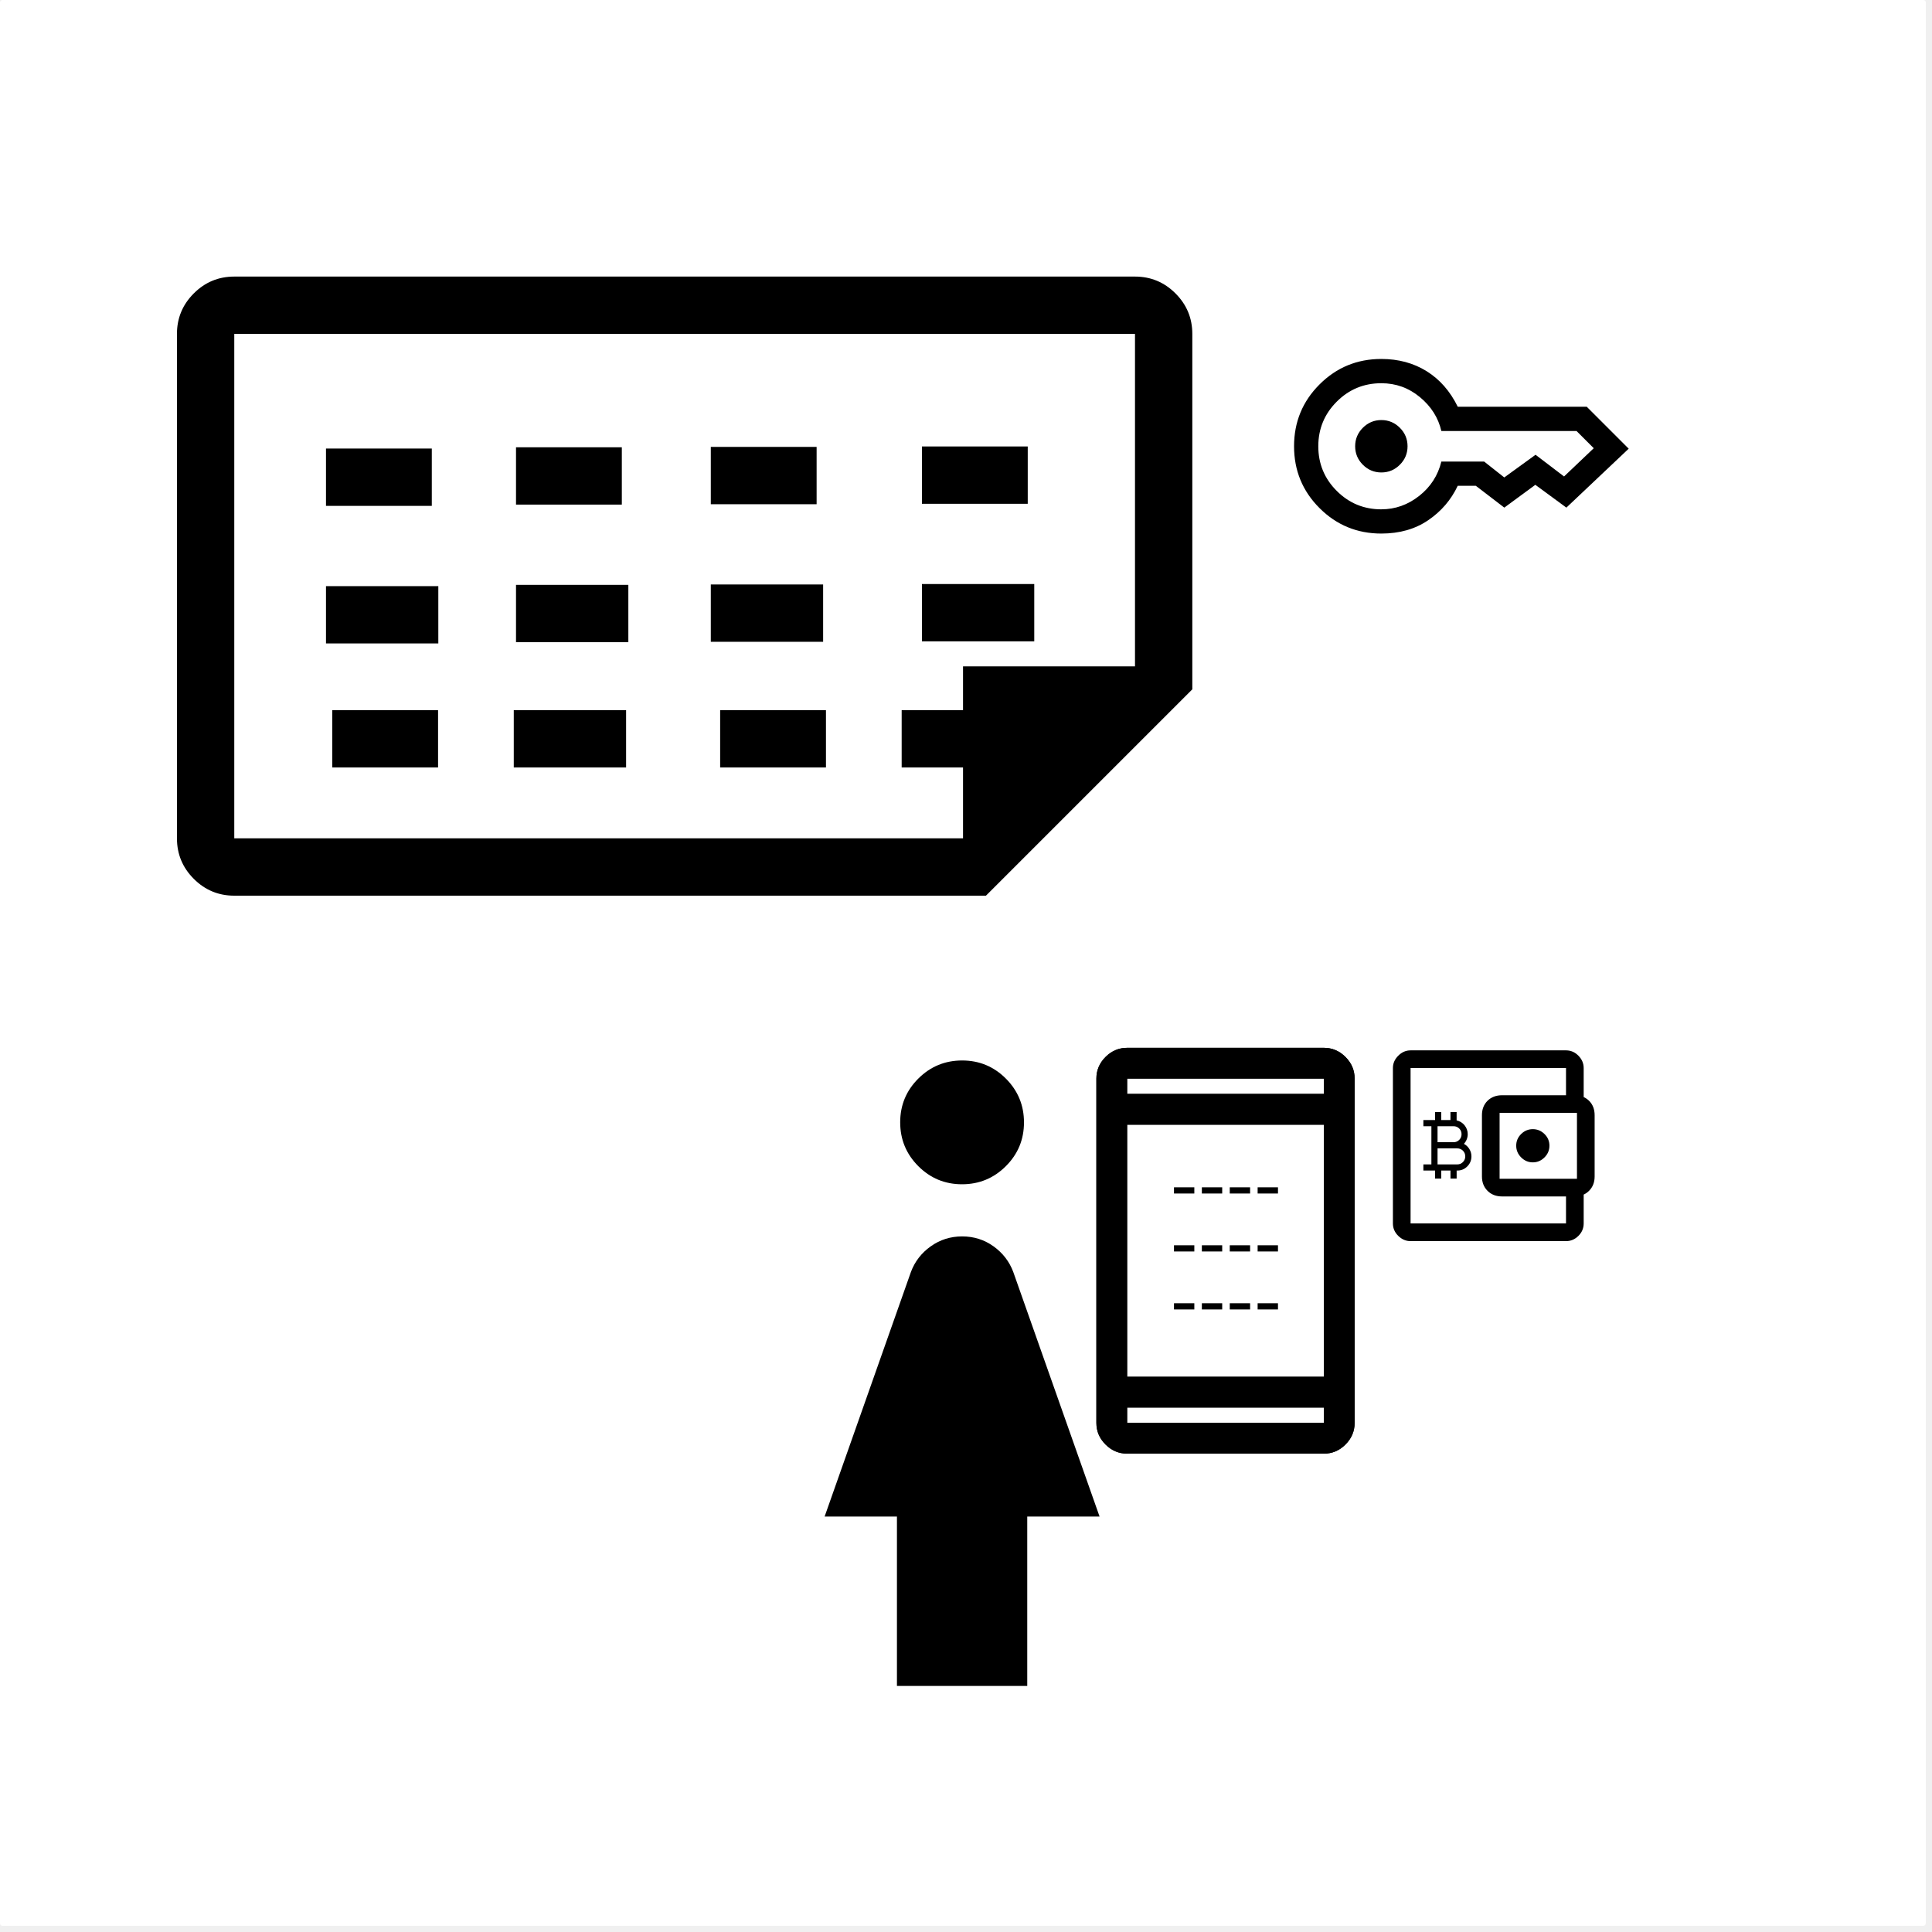
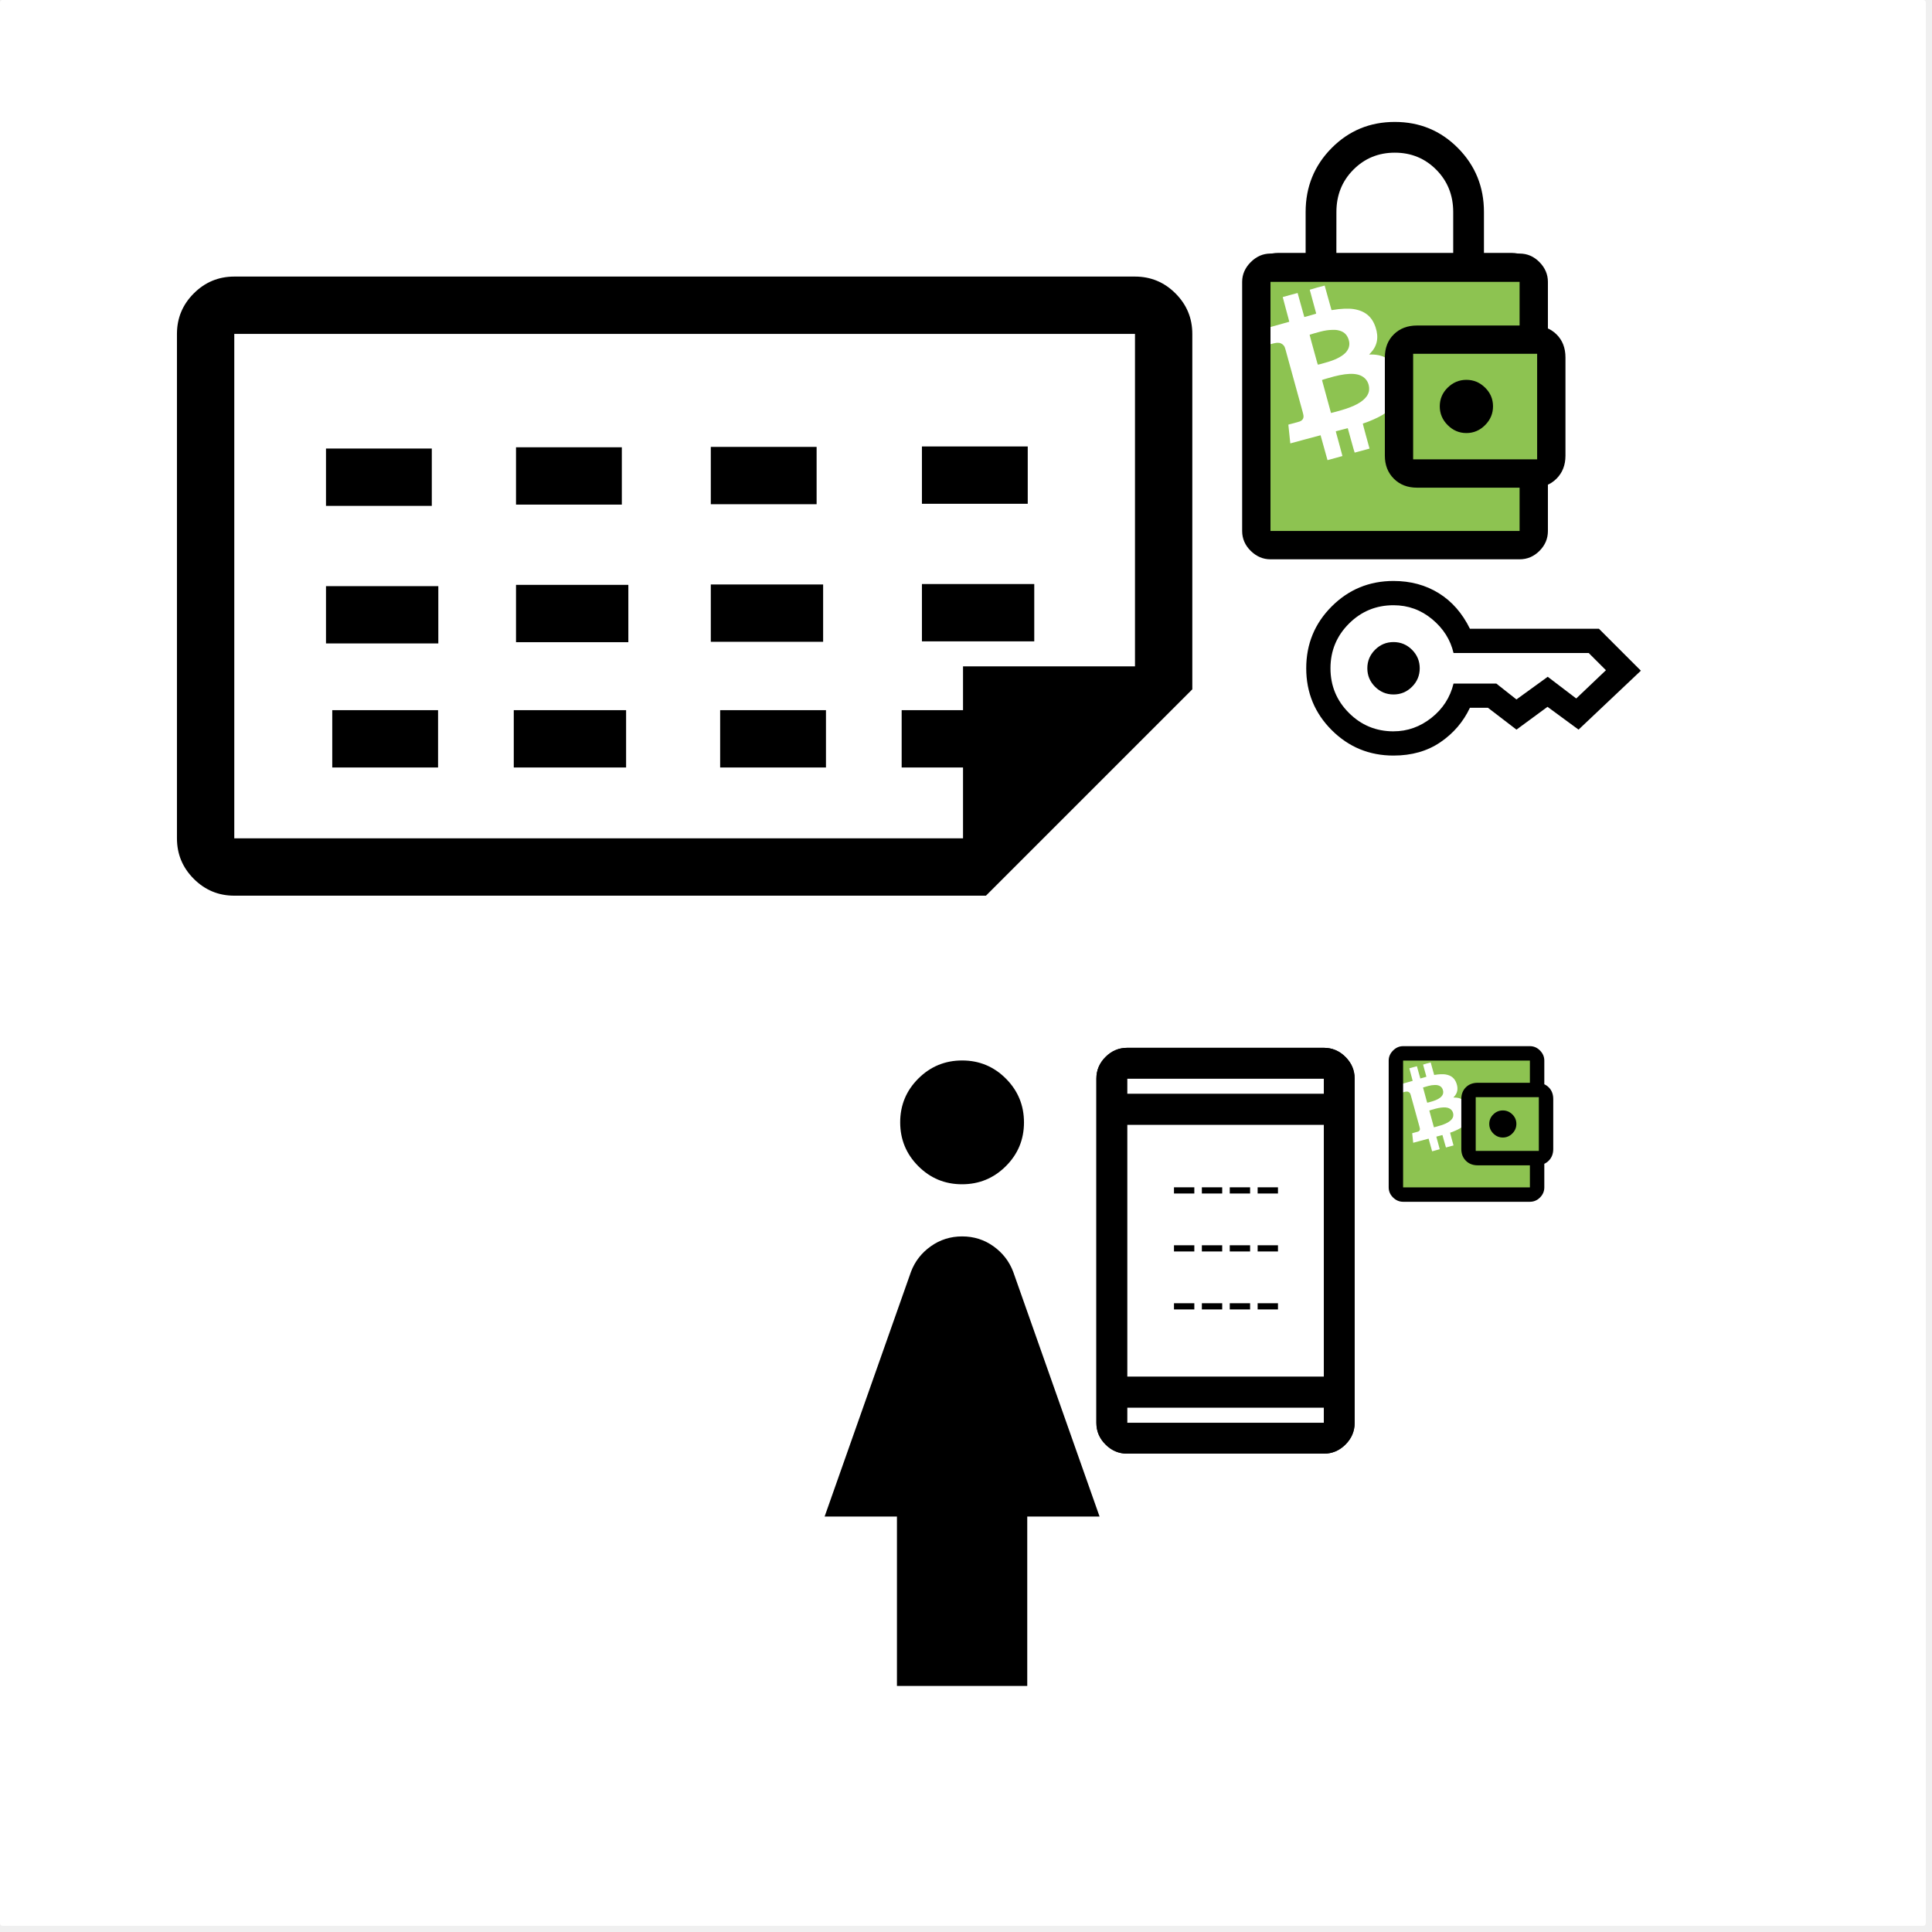
- <svg xmlns="http://www.w3.org/2000/svg" width="400" height="400" version="1.1" viewBox="0 0 105.83 105.83">
-   <rect width="105.49" height="105.49" ry=".133" fill="#fff" />
-   <path d="m52.697 64.871q-1.406 0-2.397-0.994-0.99-0.994-0.99-2.4t0.994-2.397q0.994-0.99 2.4-0.99t2.397 0.994q0.99 0.994 0.99 2.4 0 1.406-0.994 2.397-0.994 0.99-2.4 0.99zm-3.565 27.481v-9.279h-3.962l4.729-13.401q0.321-0.857 1.084-1.401 0.763-0.544 1.722-0.544 0.959 0 1.718 0.544 0.758 0.544 1.08 1.401l4.729 13.401h-3.962v9.279z" stroke-width=".054" />
-   <path d="m61.741 79.627q-0.682 0-1.183-0.501-0.501-0.501-0.501-1.183v-18.862q0-0.682 0.501-1.183 0.501-0.501 1.183-0.501h10.778q0.682 0 1.183 0.501 0.501 0.501 0.501 1.183v18.862q0 0.682-0.501 1.183-0.501 0.501-1.183 0.501zm0-2.526v0.842h10.778v-0.842zm0-1.684h10.778v-13.81h-10.778zm0-15.494h10.778v-0.842h-10.778zm0 0v-0.842zm0 17.178v0.842z" stroke-width=".025" />
-   <path d="m75.667 25.88q-0.591 0-1.013-0.422-0.422-0.422-0.422-1.013 0-0.591 0.422-1.013 0.422-0.422 1.013-0.422 0.591 0 1.013 0.422 0.422 0.422 0.422 1.013 0 0.591-0.422 1.013-0.422 0.422-1.013 0.422zm0 3.347q-1.992 0-3.387-1.395-1.395-1.395-1.395-3.387 0-1.992 1.395-3.387 1.395-1.395 3.387-1.395 1.401 0 2.481 0.671 1.079 0.671 1.704 1.946h7.066l2.298 2.298-3.414 3.228-1.7-1.249-1.7 1.249-1.561-1.196h-0.99q-0.545 1.156-1.617 1.886-1.073 0.731-2.567 0.731zm0-1.328q1.142 0 2.075-0.737 0.933-0.737 1.212-1.879h2.344l1.102 0.87 1.714-1.242 1.561 1.189 1.627-1.548-0.943-0.943h-7.405q-0.252-1.089-1.172-1.853-0.92-0.764-2.115-0.764-1.435 0-2.444 1.01-1.01 1.01-1.01 2.444 0 1.435 1.01 2.444 1.01 1.01 2.444 1.01z" stroke-width=".02" />
-   <g stroke-width=".047">
-     <path d="m12.833 45.923h39.919v-9.421h9.42v-18.213h-49.339zm0 3.14c-0.864 0-1.603-0.307-2.218-0.922-0.615-0.615-0.922-1.354-0.922-2.218v-27.633c0-0.864 0.307-1.603 0.922-2.218 0.615-0.615 1.354-0.922 2.218-0.922h49.339c0.864 0 1.603 0.307 2.218 0.922 0.615 0.615 0.922 1.354 0.922 2.218v19.469l-11.305 11.305zm5.024-13.817v-3.14h6.153v3.14zm0-7.536v-3.14h5.796v3.14zm-5.024 18.213v-27.633z" />
-     <path d="m28.266 35.177v-3.14h6.153v3.14zm0-7.536v-3.14h5.796v3.14z" />
-     <path d="m38.936 35.156v-3.14h6.153v3.14zm0-7.536v-3.14h5.796v3.14z" />
-     <path d="m50.501 35.132v-3.14h6.153v3.14zm0-7.536v-3.14h5.796v3.14z" />
-     <path d="m28.143 42.041v-3.14h6.153v3.14zm-9.943 0v-3.14h5.796v3.14z" />
-     <path d="m49.391 42.041v-3.14h6.153v3.14zm-9.943 0v-3.14h5.796v3.14z" />
+ <svg xmlns="http://www.w3.org/2000/svg" width="400" height="400" version="1.1" viewBox="0 0 105.83 105.83" id="svg5745">
+   <defs id="defs5749" />
+   <rect width="105.49" height="105.49" ry=".133" fill="#fff" id="rect5689" />
+   <path d="m52.697 64.871q-1.406 0-2.397-0.994-0.99-0.994-0.99-2.4t0.994-2.397q0.994-0.99 2.4-0.99t2.397 0.994q0.99 0.994 0.99 2.4 0 1.406-0.994 2.397-0.994 0.99-2.4 0.99zm-3.565 27.481v-9.279h-3.962l4.729-13.401q0.321-0.857 1.084-1.401 0.763-0.544 1.722-0.544 0.959 0 1.718 0.544 0.758 0.544 1.08 1.401l4.729 13.401h-3.962v9.279z" stroke-width=".054" id="path5691" />
+   <path d="m61.741 79.627q-0.682 0-1.183-0.501-0.501-0.501-0.501-1.183v-18.862q0-0.682 0.501-1.183 0.501-0.501 1.183-0.501h10.778q0.682 0 1.183 0.501 0.501 0.501 0.501 1.183v18.862q0 0.682-0.501 1.183-0.501 0.501-1.183 0.501zm0-2.526v0.842h10.778v-0.842zm0-1.684h10.778v-13.81h-10.778zm0-15.494h10.778v-0.842h-10.778zm0 0v-0.842zm0 17.178v0.842z" stroke-width=".025" id="path5693" />
+   <g stroke-width=".047" id="g5709">
+     <path d="m12.833 45.923h39.919v-9.421h9.42v-18.213h-49.339zm0 3.14c-0.864 0-1.603-0.307-2.218-0.922-0.615-0.615-0.922-1.354-0.922-2.218v-27.633c0-0.864 0.307-1.603 0.922-2.218 0.615-0.615 1.354-0.922 2.218-0.922h49.339c0.864 0 1.603 0.307 2.218 0.922 0.615 0.615 0.922 1.354 0.922 2.218v19.469l-11.305 11.305zm5.024-13.817v-3.14h6.153v3.14zm0-7.536v-3.14h5.796v3.14zm-5.024 18.213v-27.633z" id="path5697" />
+     <path d="m28.266 35.177v-3.14h6.153v3.14zm0-7.536v-3.14h5.796v3.14z" id="path5699" />
+     <path d="m38.936 35.156v-3.14h6.153v3.14zm0-7.536v-3.14h5.796v3.14z" id="path5701" />
+     <path d="m50.501 35.132v-3.14h6.153v3.14zm0-7.536v-3.14h5.796v3.14z" id="path5703" />
+     <path d="m28.143 42.041v-3.14h6.153v3.14zm-9.943 0v-3.14h5.796v3.14z" id="path5705" />
+     <path d="m49.391 42.041v-3.14h6.153v3.14zm-9.943 0v-3.14h5.796v3.14z" id="path5707" />
  </g>
-   <path d="m61.741 79.627q-0.682 0-1.183-0.501-0.501-0.501-0.501-1.183v-18.862q0-0.682 0.501-1.183 0.501-0.501 1.183-0.501h10.778q0.682 0 1.183 0.501 0.501 0.501 0.501 1.183v18.862q0 0.682-0.501 1.183-0.501 0.501-1.183 0.501zm0-2.526v0.842h10.778v-0.842zm0-1.684h10.778v-13.81h-10.778zm0-15.494h10.778v-0.842h-10.778zm0 0v-0.842zm0 17.178v0.842z" stroke-width=".025" />
-   <g transform="translate(-5.377 -.82399)">
-     <path d="m83.987 65.383v-0.439h-0.641v-0.337h0.439v-2.092h-0.439v-0.337h0.641v-0.439h0.337v0.439h0.506v-0.439h0.337v0.457q0.27 0.061 0.439 0.274 0.169 0.213 0.169 0.483 0 0.143-0.054 0.281-0.054 0.138-0.155 0.247 0.191 0.103 0.301 0.287 0.111 0.184 0.111 0.4 0 0.321-0.226 0.548-0.226 0.228-0.55 0.228h-0.034v0.439h-0.337v-0.439h-0.506v0.439zm0.135-1.991h0.877q0.184 0 0.311-0.129 0.127-0.129 0.127-0.31 0-0.184-0.127-0.311-0.127-0.127-0.311-0.127h-0.877zm0 1.215h1.08q0.184 0 0.311-0.129 0.127-0.129 0.127-0.31 0-0.184-0.127-0.311-0.127-0.127-0.311-0.127h-1.08z" stroke-width=".005" />
-     <path d="m89.341 64.495q0.368 0 0.639-0.271 0.271-0.271 0.271-0.643 0-0.373-0.271-0.639-0.271-0.266-0.639-0.266-0.368 0-0.639 0.266-0.271 0.266-0.271 0.639 0 0.372 0.271 0.643 0.271 0.271 0.639 0.271zm-6.696 2.835v0.513-8.514zm0 1.48q-0.382 0-0.675-0.288-0.293-0.288-0.293-0.68v-8.514q0-0.382 0.293-0.675 0.293-0.293 0.675-0.293h8.514q0.392 0 0.68 0.293 0.288 0.293 0.288 0.675v1.78h-0.968v-1.78h-8.514v8.514h8.514v-1.771h0.968v1.771q0 0.392-0.288 0.68-0.288 0.288-0.68 0.288zm5.012-2.448q-0.489 0-0.796-0.307-0.307-0.307-0.307-0.786v-3.357q0-0.489 0.307-0.791 0.307-0.302 0.796-0.302h3.967q0.489 0 0.796 0.302 0.307 0.302 0.307 0.791v3.357q0 0.479-0.307 0.786-0.307 0.307-0.796 0.307zm4.102-0.968v-3.609h-4.238v3.609z" stroke-width=".015" />
+   <path d="m61.741 79.627q-0.682 0-1.183-0.501-0.501-0.501-0.501-1.183v-18.862q0-0.682 0.501-1.183 0.501-0.501 1.183-0.501h10.778q0.682 0 1.183 0.501 0.501 0.501 0.501 1.183v18.862q0 0.682-0.501 1.183-0.501 0.501-1.183 0.501zm0-2.526v0.842h10.778v-0.842zm0-1.684h10.778v-13.81h-10.778zm0-15.494h10.778v-0.842h-10.778zm0 0v-0.842zm0 17.178v0.842z" stroke-width=".025" id="path5711" />
+   <g transform="translate(-.17093 -.17093)" stroke-width=".265" aria-label="---- ---- ----" id="g5743">
+     <path d="m64.479 65.209h1.114v0.339h-1.114z" id="path5719" />
+     <path d="m66.006 65.209h1.114v0.339h-1.114z" id="path5721" />
+     <path d="m67.534 65.209h1.114v0.339h-1.114z" id="path5723" />
+     <path d="m69.061 65.209h1.114v0.339h-1.114z" id="path5725" />
+     <path d="m64.479 68.384h1.114v0.339h-1.114z" id="path5727" />
+     <path d="m66.006 68.384h1.114v0.339h-1.114z" id="path5729" />
+     <path d="m67.534 68.384h1.114v0.339h-1.114z" id="path5731" />
+     <path d="m69.061 68.384h1.114v0.339h-1.114z" id="path5733" />
+     <path d="m64.479 71.559h1.114v0.339h-1.114z" id="path5735" />
+     <path d="m66.006 71.559h1.114v0.339h-1.114z" id="path5737" />
+     <path d="m67.534 71.559h1.114v0.339h-1.114z" id="path5739" />
+     <path d="m69.061 71.559h1.114v0.339h-1.114z" id="path5741" />
  </g>
-   <g transform="translate(-.17093 -.17093)" stroke-width=".265" aria-label="---- ---- ----">
-     <path d="m64.479 65.209h1.114v0.339h-1.114z" />
-     <path d="m66.006 65.209h1.114v0.339h-1.114z" />
-     <path d="m67.534 65.209h1.114v0.339h-1.114z" />
-     <path d="m69.061 65.209h1.114v0.339h-1.114z" />
-     <path d="m64.479 68.384h1.114v0.339h-1.114z" />
-     <path d="m66.006 68.384h1.114v0.339h-1.114z" />
-     <path d="m67.534 68.384h1.114v0.339h-1.114z" />
-     <path d="m69.061 68.384h1.114v0.339h-1.114z" />
-     <path d="m64.479 71.559h1.114v0.339h-1.114z" />
-     <path d="m66.006 71.559h1.114v0.339h-1.114z" />
-     <path d="m67.534 71.559h1.114v0.339h-1.114z" />
-     <path d="m69.061 71.559h1.114v0.339h-1.114z" />
+   <g transform="matrix(0.8157511,0,0,0.8157511,9.706616,9.698775)" id="g14">
+     <g transform="matrix(0.00965946,0,0,0.00965946,80.69794,59.92945)" id="g58-6">
+       <rect style="fill:#8dc351;fill-opacity:1;stroke-width:65.595;stroke-linejoin:round;stroke-dashoffset:7.35" id="rect3960" width="1000.355" height="963.94" x="116.863" y="-95.88" />
+       <g transform="matrix(0.04188,0,0,0.04188,75.616,54.993)" fill="#8dc351" id="g52-2">
+         <path d="m 7525,15989 c -349,-23 -745,-74 -1074,-139 -1411,-279 -2741,-944 -3806,-1903 -103,-94 -479,-466 -575,-572 -245,-266 -540,-648 -754,-974 -84,-128 -216,-339 -216,-346 0,-2 -17,-32 -38,-66 -48,-80 -130,-233 -220,-414 C 359,10611 82,9566 10,8445 -3,8240 -3,7750 10,7545 113,5935 655,4458 1610,3185 c 239,-319 428,-535 744,-850 286,-286 436,-420 706,-632 C 4666,442 6732,-162 8765,35 c 1734,169 3354,891 4645,2071 632,577 1156,1241 1589,2014 64,113 231,450 301,605 345,767 574,1625 659,2470 32,311 41,496 41,810 0,808 -118,1588 -356,2359 -526,1697 -1613,3186 -3064,4197 -1216,848 -2616,1332 -4135,1429 -181,11 -740,11 -920,-1 z" id="path50-9" />
+       </g>
+       <g transform="matrix(0.0610117,0,0,0.0610117,-103.8285,-229.3502)" fill="#ffffff" id="g56-1">
+         <path d="m 7751,13046 c -6,-17 -62,-222 -127,-456 -195,-713 -262,-951 -266,-956 -3,-2 -398,103 -879,234 -481,131 -875,238 -877,237 -3,-3 -112,-1041 -112,-1071 0,-17 8,-23 33,-28 75,-14 558,-147 627,-172 101,-38 181,-113 204,-193 28,-95 21,-155 -43,-390 -33,-119 -139,-504 -236,-856 -97,-352 -239,-867 -315,-1145 -76,-278 -193,-703 -260,-945 -67,-242 -142,-514 -166,-605 -25,-91 -57,-185 -72,-210 -44,-77 -110,-138 -190,-177 -67,-34 -84,-38 -171,-41 -134,-6 -233,16 -734,162 -81,23 -120,30 -122,22 -7,-20 -247,-901 -249,-910 0,-4 87,-33 194,-62 107,-30 499,-138 870,-241 371,-102 678,-189 682,-192 4,-3 -81,-323 -188,-711 -107,-388 -192,-710 -190,-715 2,-6 28,-17 57,-24 30,-8 222,-61 428,-117 206,-57 376,-103 377,-101 1,1 88,315 193,697 106,382 194,696 196,698 2,2 137,-35 302,-83 164,-48 318,-92 343,-100 35,-10 44,-17 42,-31 -2,-11 -87,-320 -188,-689 -101,-368 -184,-674 -184,-680 0,-9 858,-250 865,-243 2,2 91,322 198,711 107,389 196,710 199,712 2,3 42,-2 89,-10 416,-74 899,-94 1184,-51 672,104 1078,440 1283,1061 196,592 97,1085 -302,1499 l -73,76 h 118 c 828,0 1344,393 1564,1190 130,470 135,910 15,1273 -41,126 -137,313 -218,427 -145,205 -419,444 -699,612 -277,166 -754,378 -1083,483 -30,10 -58,20 -62,24 -4,3 71,290 166,636 96,347 185,671 198,721 l 25,91 -426,117 c -234,64 -431,116 -436,116 -6,0 -98,-318 -204,-707 -107,-390 -195,-709 -196,-710 -1,-2 -143,35 -316,81 -173,46 -329,87 -346,91 -18,3 -33,12 -33,18 0,11 16,68 259,952 71,259 128,471 126,473 -1,1 -196,56 -433,121 l -431,118 z m 442,-2762 c 928,-243 1429,-470 1733,-785 93,-98 132,-151 179,-252 54,-113 70,-186 69,-317 0,-211 -79,-419 -214,-563 -317,-339 -883,-384 -1824,-143 -226,58 -696,197 -696,207 0,4 117,433 260,953 143,520 260,948 260,951 0,10 22,5 233,-51 z M 7391,7495 c 657,-172 1015,-321 1295,-540 97,-76 161,-145 225,-243 60,-91 87,-161 107,-277 19,-113 7,-234 -39,-369 -102,-305 -310,-473 -660,-532 -82,-13 -140,-16 -298,-11 -227,6 -400,32 -681,103 -171,42 -609,170 -618,179 -4,4 126,484 431,1588 24,87 46,147 53,147 6,0 90,-20 185,-45 z" fill="#ffffff" id="path54-2" />
+       </g>
+     </g>
+     <path d="m 89.015,64.495 q 0.368,0 0.639,-0.271 0.271,-0.271 0.271,-0.643 0,-0.373 -0.271,-0.639 -0.271,-0.266 -0.639,-0.266 -0.368,0 -0.639,0.266 -0.271,0.266 -0.271,0.639 0,0.372 0.271,0.643 0.271,0.271 0.639,0.271 z m -6.696,2.835 v 0.513 -8.514 z m 0,1.48 q -0.382,0 -0.675,-0.288 -0.293,-0.288 -0.293,-0.68 v -8.514 q 0,-0.382 0.293,-0.675 0.293,-0.293 0.675,-0.293 h 8.514 q 0.392,0 0.68,0.293 0.288,0.293 0.288,0.675 v 1.78 h -0.968 v -1.78 h -8.514 v 8.514 h 8.514 v -1.771 h 0.968 v 1.771 q 0,0.392 -0.288,0.68 -0.288,0.288 -0.68,0.288 z m 5.012,-2.448 q -0.489,0 -0.796,-0.307 -0.307,-0.307 -0.307,-0.786 v -3.357 q 0,-0.489 0.307,-0.791 0.307,-0.302 0.796,-0.302 h 3.967 q 0.489,0 0.796,0.302 0.307,0.302 0.307,0.791 v 3.357 q 0,0.479 -0.307,0.786 -0.307,0.307 -0.796,0.307 z m 4.102,-0.968 v -3.609 h -4.238 v 3.609 z" stroke-width="0.015" id="path12" />
  </g>
+   <path d="m 73.203,13.854 h 6.4 v -2.24 c 0,-0.921 -0.309,-1.692 -0.926,-2.316 -0.618,-0.623 -1.375,-0.935 -2.273,-0.935 -0.898,0 -1.656,0.312 -2.273,0.935 -0.618,0.623 -0.926,1.395 -0.926,2.316 z m 4.581,14.045 h -7.781 c -0.443,0 -0.835,-0.17 -1.175,-0.509 -0.34,-0.34 -0.509,-0.731 -0.509,-1.175 V 15.538 c 0,-0.443 0.17,-0.835 0.509,-1.175 0.34,-0.34 0.731,-0.509 1.175,-0.509 h 1.516 v -2.24 c 0,-1.375 0.473,-2.542 1.419,-3.499 0.946,-0.957 2.101,-1.436 3.465,-1.436 1.364,0 2.519,0.479 3.465,1.436 0.946,0.957 1.419,2.123 1.419,3.499 v 2.24 h 1.516 c 0.443,0 0.835,0.17 1.175,0.509 0.34,0.34 0.509,0.731 0.509,1.175 v 1.903 C 84.239,17.373 83.982,17.326 83.716,17.298 83.449,17.27 83.144,17.256 82.802,17.256 v -1.718 h -12.799 v 10.677 h 6.854 c 0.124,0.326 0.253,0.613 0.387,0.863 0.135,0.25 0.314,0.523 0.539,0.821 z M 70.003,15.538 v 10.677 z" stroke-width="0.025" id="path26" />
+   <g transform="matrix(1.6027,0,0,1.6027,-62.33903,-79.64427)" id="g14-3">
+     <g transform="matrix(0.00965946,0,0,0.00965946,80.69794,59.92945)" id="g58-6-7">
+       <rect style="fill:#8dc351;fill-opacity:1;stroke-width:65.595;stroke-linejoin:round;stroke-dashoffset:7.35" id="rect3960-5" width="1000.355" height="963.94" x="116.863" y="-95.88" />
+       <g transform="matrix(0.04188,0,0,0.04188,75.616,54.993)" fill="#8dc351" id="g52-2-9">
+         <path d="m 7525,15989 c -349,-23 -745,-74 -1074,-139 -1411,-279 -2741,-944 -3806,-1903 -103,-94 -479,-466 -575,-572 -245,-266 -540,-648 -754,-974 -84,-128 -216,-339 -216,-346 0,-2 -17,-32 -38,-66 -48,-80 -130,-233 -220,-414 C 359,10611 82,9566 10,8445 -3,8240 -3,7750 10,7545 113,5935 655,4458 1610,3185 c 239,-319 428,-535 744,-850 286,-286 436,-420 706,-632 C 4666,442 6732,-162 8765,35 c 1734,169 3354,891 4645,2071 632,577 1156,1241 1589,2014 64,113 231,450 301,605 345,767 574,1625 659,2470 32,311 41,496 41,810 0,808 -118,1588 -356,2359 -526,1697 -1613,3186 -3064,4197 -1216,848 -2616,1332 -4135,1429 -181,11 -740,11 -920,-1 z" id="path50-9-2" />
+       </g>
+       <g transform="matrix(0.0610117,0,0,0.0610117,-103.8285,-229.3502)" fill="#ffffff" id="g56-1-2">
+         <path d="m 7751,13046 c -6,-17 -62,-222 -127,-456 -195,-713 -262,-951 -266,-956 -3,-2 -398,103 -879,234 -481,131 -875,238 -877,237 -3,-3 -112,-1041 -112,-1071 0,-17 8,-23 33,-28 75,-14 558,-147 627,-172 101,-38 181,-113 204,-193 28,-95 21,-155 -43,-390 -33,-119 -139,-504 -236,-856 -97,-352 -239,-867 -315,-1145 -76,-278 -193,-703 -260,-945 -67,-242 -142,-514 -166,-605 -25,-91 -57,-185 -72,-210 -44,-77 -110,-138 -190,-177 -67,-34 -84,-38 -171,-41 -134,-6 -233,16 -734,162 -81,23 -120,30 -122,22 -7,-20 -247,-901 -249,-910 0,-4 87,-33 194,-62 107,-30 499,-138 870,-241 371,-102 678,-189 682,-192 4,-3 -81,-323 -188,-711 -107,-388 -192,-710 -190,-715 2,-6 28,-17 57,-24 30,-8 222,-61 428,-117 206,-57 376,-103 377,-101 1,1 88,315 193,697 106,382 194,696 196,698 2,2 137,-35 302,-83 164,-48 318,-92 343,-100 35,-10 44,-17 42,-31 -2,-11 -87,-320 -188,-689 -101,-368 -184,-674 -184,-680 0,-9 858,-250 865,-243 2,2 91,322 198,711 107,389 196,710 199,712 2,3 42,-2 89,-10 416,-74 899,-94 1184,-51 672,104 1078,440 1283,1061 196,592 97,1085 -302,1499 l -73,76 h 118 c 828,0 1344,393 1564,1190 130,470 135,910 15,1273 -41,126 -137,313 -218,427 -145,205 -419,444 -699,612 -277,166 -754,378 -1083,483 -30,10 -58,20 -62,24 -4,3 71,290 166,636 96,347 185,671 198,721 l 25,91 -426,117 c -234,64 -431,116 -436,116 -6,0 -98,-318 -204,-707 -107,-390 -195,-709 -196,-710 -1,-2 -143,35 -316,81 -173,46 -329,87 -346,91 -18,3 -33,12 -33,18 0,11 16,68 259,952 71,259 128,471 126,473 -1,1 -196,56 -433,121 l -431,118 z m 442,-2762 c 928,-243 1429,-470 1733,-785 93,-98 132,-151 179,-252 54,-113 70,-186 69,-317 0,-211 -79,-419 -214,-563 -317,-339 -883,-384 -1824,-143 -226,58 -696,197 -696,207 0,4 117,433 260,953 143,520 260,948 260,951 0,10 22,5 233,-51 z M 7391,7495 c 657,-172 1015,-321 1295,-540 97,-76 161,-145 225,-243 60,-91 87,-161 107,-277 19,-113 7,-234 -39,-369 -102,-305 -310,-473 -660,-532 -82,-13 -140,-16 -298,-11 -227,6 -400,32 -681,103 -171,42 -609,170 -618,179 -4,4 126,484 431,1588 24,87 46,147 53,147 6,0 90,-20 185,-45 z" fill="#ffffff" id="path54-2-8" />
+       </g>
+     </g>
+     <path d="m 89.015,64.495 q 0.368,0 0.639,-0.271 0.271,-0.271 0.271,-0.643 0,-0.373 -0.271,-0.639 -0.271,-0.266 -0.639,-0.266 -0.368,0 -0.639,0.266 -0.271,0.266 -0.271,0.639 0,0.372 0.271,0.643 0.271,0.271 0.639,0.271 z m -6.696,2.835 v 0.513 -8.514 z m 0,1.48 q -0.382,0 -0.675,-0.288 -0.293,-0.288 -0.293,-0.68 v -8.514 q 0,-0.382 0.293,-0.675 0.293,-0.293 0.675,-0.293 h 8.514 q 0.392,0 0.68,0.293 0.288,0.293 0.288,0.675 v 1.78 h -0.968 v -1.78 h -8.514 v 8.514 h 8.514 v -1.771 h 0.968 v 1.771 q 0,0.392 -0.288,0.68 -0.288,0.288 -0.68,0.288 z m 5.012,-2.448 q -0.489,0 -0.796,-0.307 -0.307,-0.307 -0.307,-0.786 v -3.357 q 0,-0.489 0.307,-0.791 0.307,-0.302 0.796,-0.302 h 3.967 q 0.489,0 0.796,0.302 0.307,0.302 0.307,0.791 v 3.357 q 0,0.479 -0.307,0.786 -0.307,0.307 -0.796,0.307 z m 4.102,-0.968 v -3.609 h -4.238 v 3.609 z" stroke-width="0.015" id="path12-9" />
+   </g>
+   <path d="m 76.334,38.041 q -0.591,0 -1.013,-0.422 -0.422,-0.422 -0.422,-1.013 0,-0.591 0.422,-1.013 0.422,-0.422 1.013,-0.422 0.591,0 1.013,0.422 0.422,0.422 0.422,1.013 0,0.591 -0.422,1.013 -0.422,0.422 -1.013,0.422 z m 0,3.347 q -1.992,0 -3.387,-1.395 -1.395,-1.395 -1.395,-3.387 0,-1.992 1.395,-3.387 1.395,-1.395 3.387,-1.395 1.401,0 2.481,0.671 1.079,0.671 1.704,1.946 h 7.066 l 2.298,2.298 -3.414,3.228 -1.7,-1.249 -1.7,1.249 -1.561,-1.196 h -0.99 q -0.545,1.156 -1.617,1.886 -1.073,0.731 -2.567,0.731 z m 0,-1.328 q 1.142,0 2.075,-0.737 0.933,-0.737 1.212,-1.879 h 2.344 l 1.102,0.87 1.714,-1.242 1.561,1.189 1.627,-1.548 -0.943,-0.943 h -7.405 q -0.252,-1.089 -1.172,-1.853 -0.92,-0.764 -2.115,-0.764 -1.435,0 -2.444,1.01 -1.01,1.01 -1.01,2.444 0,1.435 1.01,2.444 1.01,1.01 2.444,1.01 z" stroke-width=".02" id="path5695" />
</svg>
